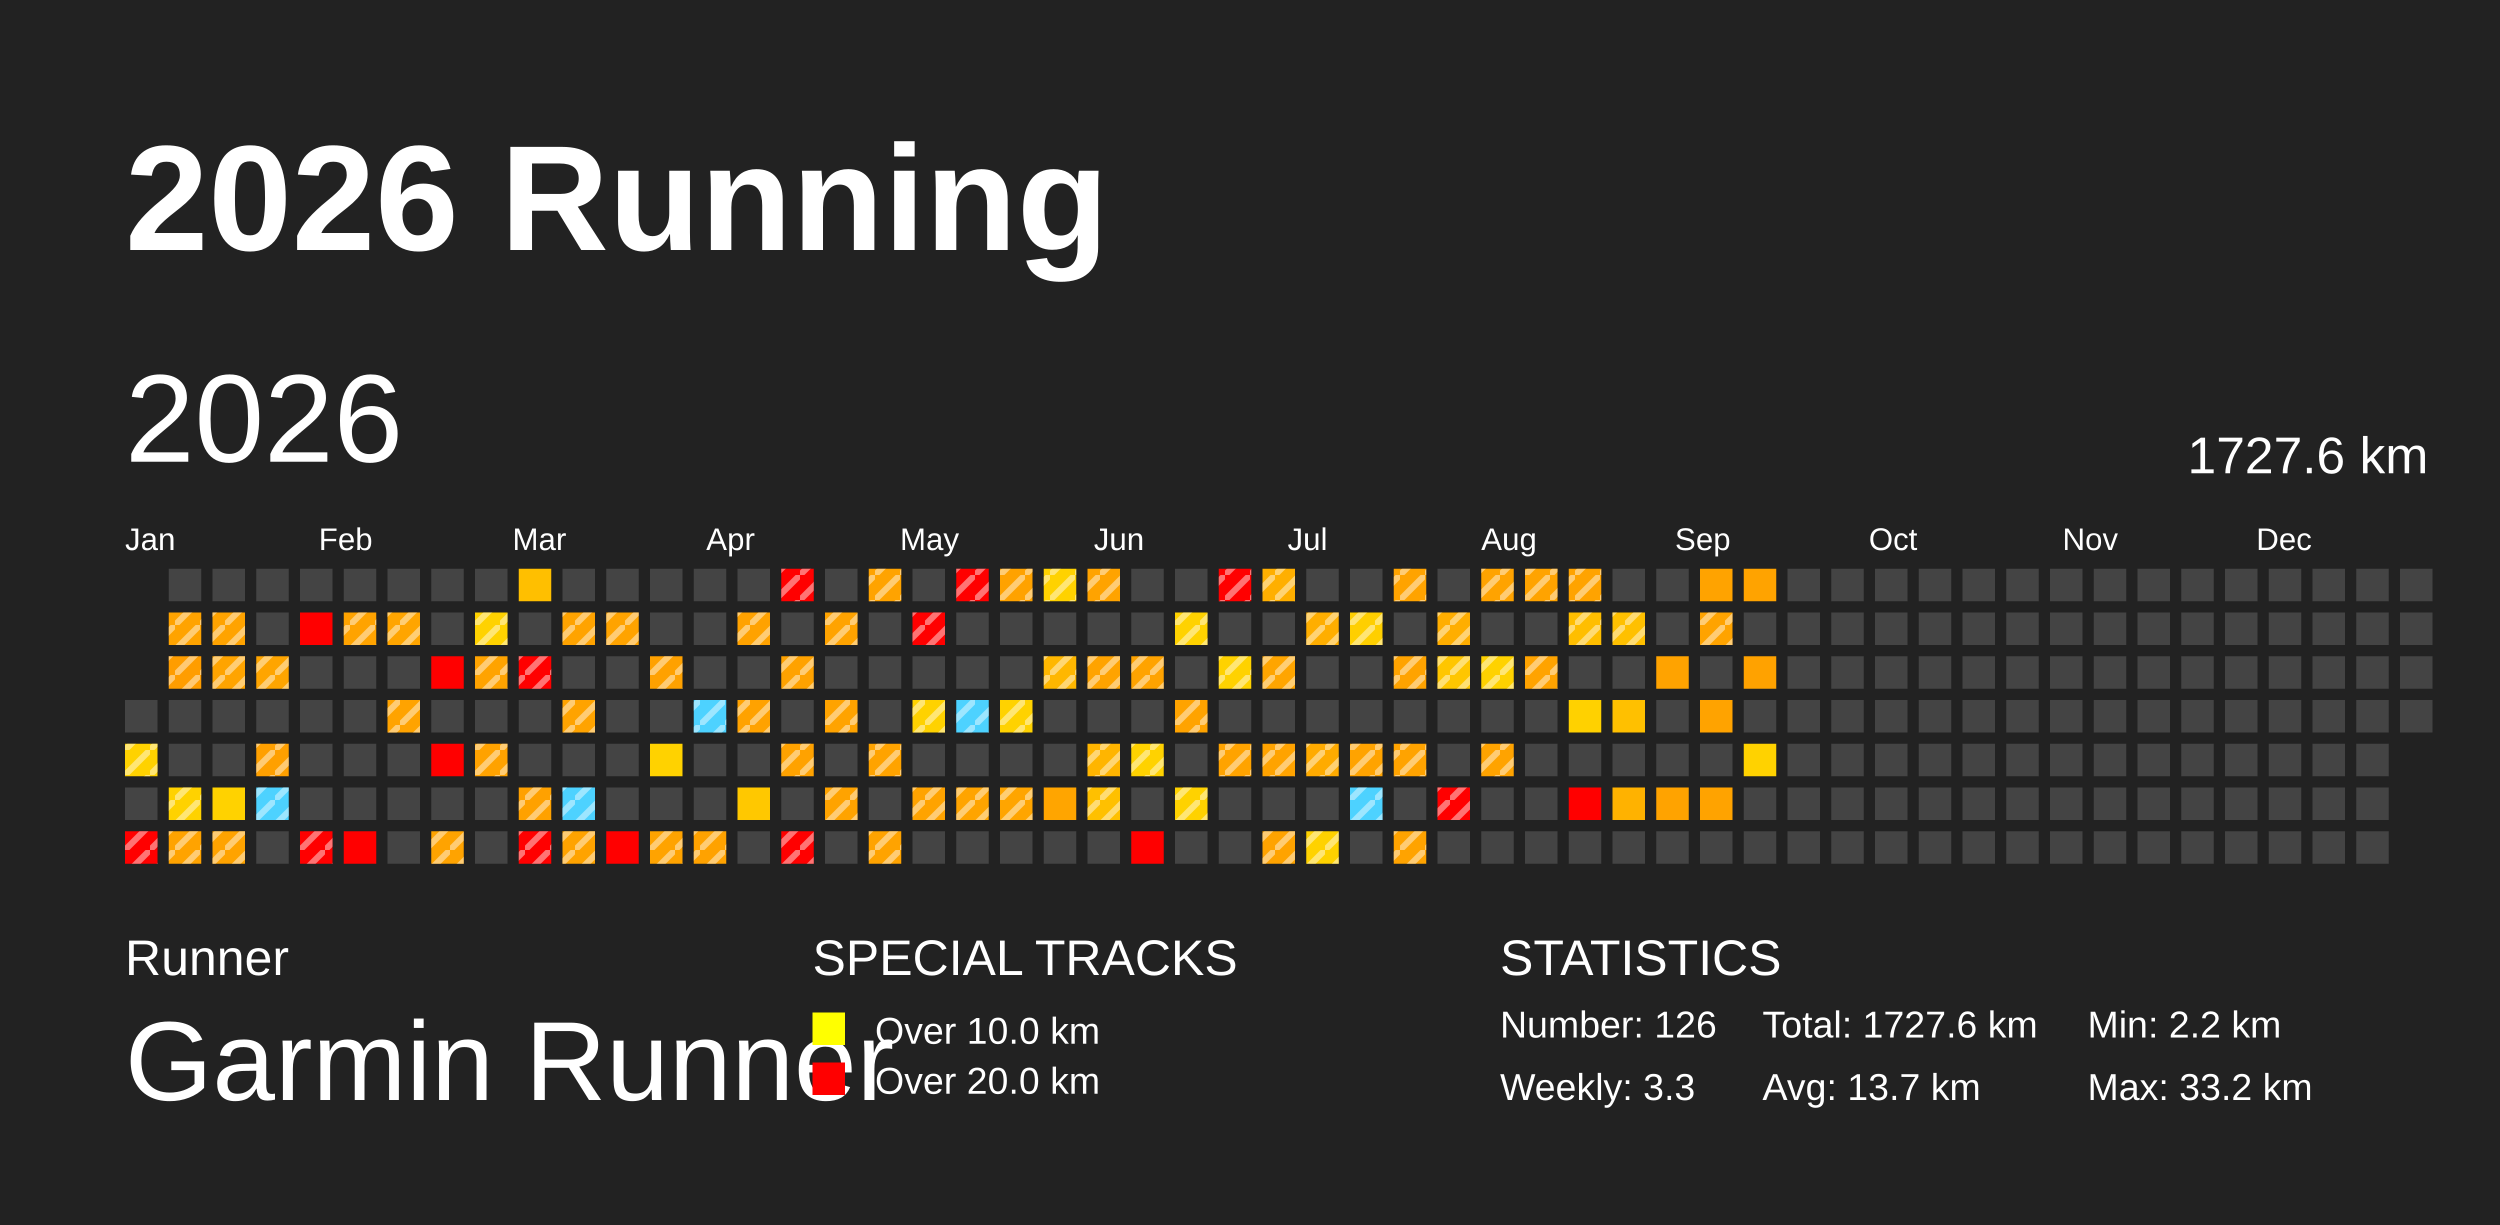
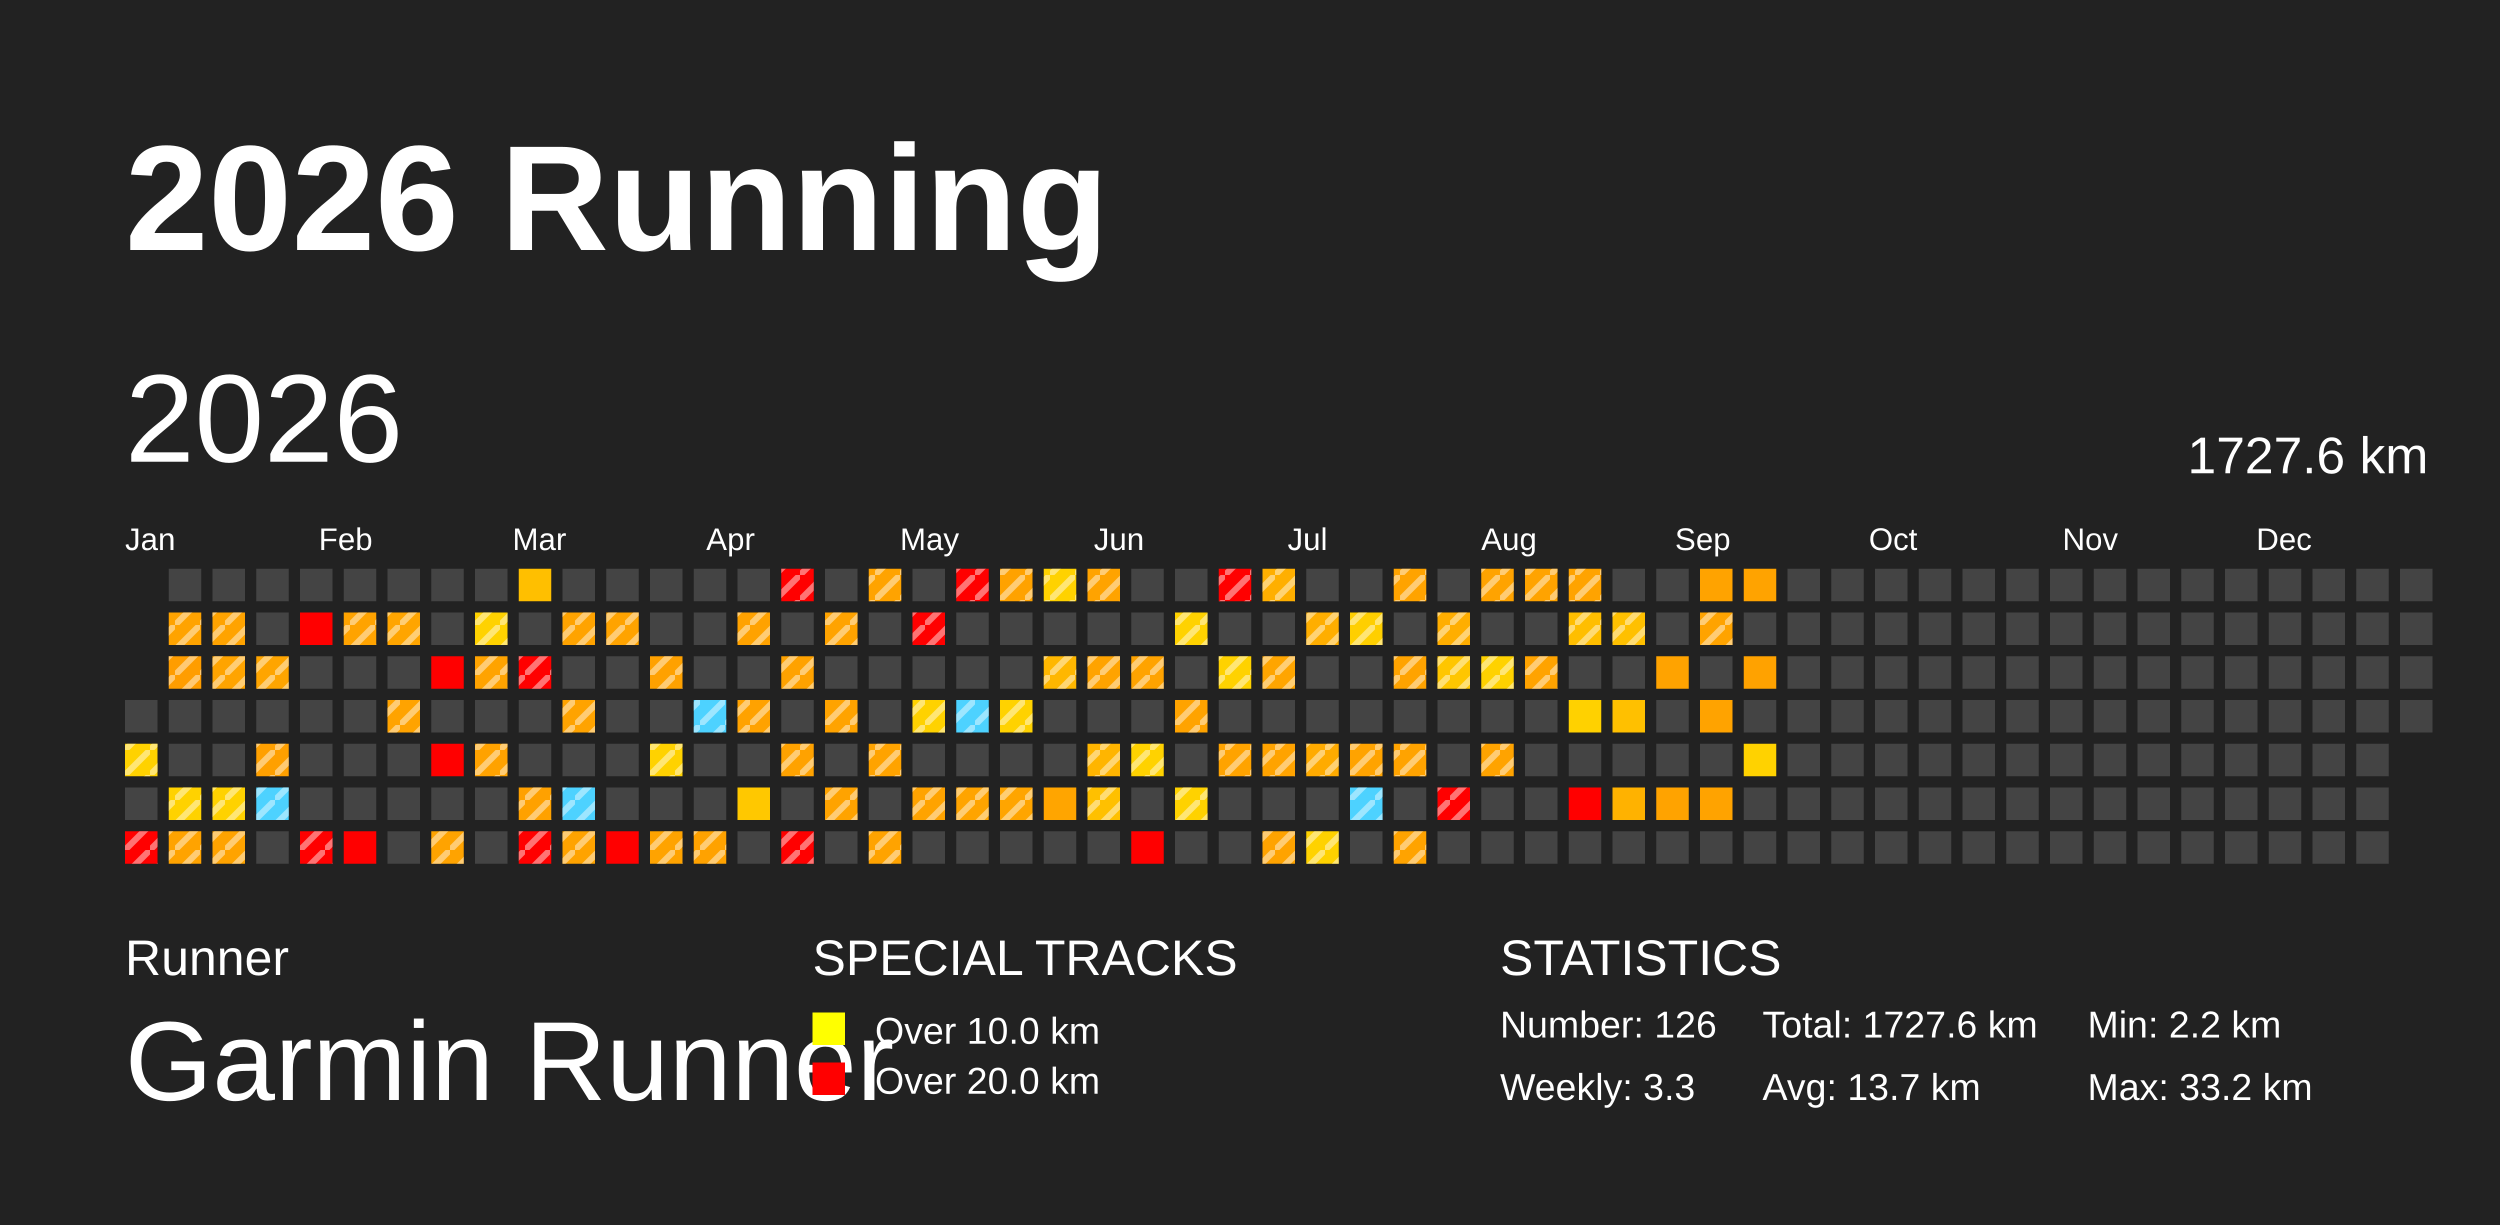
<svg xmlns="http://www.w3.org/2000/svg" baseProfile="full" height="98mm" version="1.1" viewBox="0,0,200,98" width="200mm">
  <defs>
    <pattern height="2" id="indoor-stripe" patternUnits="userSpaceOnUse" width="2">
      <line stroke="white" stroke-opacity="0.45" stroke-width="0.5" x1="0" x2="2" y1="2" y2="0" />
    </pattern>
  </defs>
  <rect fill="#222222" height="98" width="200" x="0" y="0" />
  <text fill="#FFFFFF" style="font-size:12px; font-family:Arial; font-weight:bold;" x="10" y="20">2026 Running</text>
  <text fill="#FFFFFF" style="font-size:4px; font-family:Arial" x="10" y="78">Runner</text>
  <text fill="#FFFFFF" style="font-size:9px; font-family:Arial" x="10" y="88">Garmin Runner</text>
  <text fill="#FFFFFF" style="font-size:4px; font-family:Arial" x="65" y="78">SPECIAL TRACKS</text>
  <rect fill="yellow" height="2.6" width="2.6" x="65" y="81" />
  <text fill="#FFFFFF" style="font-size:3px; font-family:Arial" x="70" y="83.5">Over 10.0 km</text>
  <rect fill="red" height="2.6" width="2.6" x="65" y="85" />
  <text fill="#FFFFFF" style="font-size:3px; font-family:Arial" x="70" y="87.5">Over 20.0 km</text>
  <text fill="#FFFFFF" style="font-size:4px; font-family:Arial" x="120" y="78">STATISTICS</text>
  <text fill="#FFFFFF" style="font-size:3px; font-family:Arial" x="120" y="83">Number: 126</text>
  <text fill="#FFFFFF" style="font-size:3px; font-family:Arial" x="120" y="88">Weekly: 3.3</text>
  <text fill="#FFFFFF" style="font-size:3px; font-family:Arial" x="141" y="83">Total: 1727.6 km</text>
  <text fill="#FFFFFF" style="font-size:3px; font-family:Arial" x="141" y="88">Avg: 13.7 km</text>
  <text fill="#FFFFFF" style="font-size:3px; font-family:Arial" x="167" y="83">Min: 2.2 km</text>
  <text fill="#FFFFFF" style="font-size:3px; font-family:Arial" x="167" y="88">Max: 33.2 km</text>
  <text dominant-baseline="hanging" fill="#FFFFFF" style="font-size:10.0px; font-family:Arial;" x="10" y="30">2026</text>
  <text dominant-baseline="hanging" fill="#FFFFFF" style="font-size:4.125px; font-family:Arial;" x="175" y="35">1727.6 km</text>
  <text fill="#FFFFFF" style="font-size:2.5px; font-family:Arial" x="10.0" y="44">Jan</text>
  <text fill="#FFFFFF" style="font-size:2.5px; font-family:Arial" x="25.5" y="44">Feb</text>
  <text fill="#FFFFFF" style="font-size:2.5px; font-family:Arial" x="41.0" y="44">Mar</text>
  <text fill="#FFFFFF" style="font-size:2.5px; font-family:Arial" x="56.5" y="44">Apr</text>
  <text fill="#FFFFFF" style="font-size:2.5px; font-family:Arial" x="72.0" y="44">May</text>
  <text fill="#FFFFFF" style="font-size:2.5px; font-family:Arial" x="87.5" y="44">Jun</text>
  <text fill="#FFFFFF" style="font-size:2.5px; font-family:Arial" x="103.0" y="44">Jul</text>
  <text fill="#FFFFFF" style="font-size:2.5px; font-family:Arial" x="118.5" y="44">Aug</text>
  <text fill="#FFFFFF" style="font-size:2.5px; font-family:Arial" x="134.0" y="44">Sep</text>
  <text fill="#FFFFFF" style="font-size:2.5px; font-family:Arial" x="149.5" y="44">Oct</text>
  <text fill="#FFFFFF" style="font-size:2.5px; font-family:Arial" x="165.0" y="44">Nov</text>
  <text fill="#FFFFFF" style="font-size:2.5px; font-family:Arial" x="180.5" y="44">Dec</text>
  <rect fill="#444444" height="2.6" width="2.6" x="10.0" y="56.0" />
  <rect fill="#ffd200" height="2.6" width="2.6" x="10.0" y="59.5" />
  <rect fill="url(#indoor-stripe)" height="2.6" style="pointer-events: none;" width="2.6" x="10.0" y="59.5" />
  <rect fill="#444444" height="2.6" width="2.6" x="10.0" y="63.0" />
  <rect fill="red" height="2.6" width="2.6" x="10.0" y="66.5" />
  <rect fill="url(#indoor-stripe)" height="2.6" style="pointer-events: none;" width="2.6" x="10.0" y="66.5" />
  <rect fill="#444444" height="2.6" width="2.6" x="13.5" y="45.5" />
  <rect fill="#ffa300" height="2.6" width="2.6" x="13.5" y="49.0" />
  <rect fill="url(#indoor-stripe)" height="2.6" style="pointer-events: none;" width="2.6" x="13.5" y="49.0" />
  <rect fill="#ff9d00" height="2.6" width="2.6" x="13.5" y="52.5" />
  <rect fill="url(#indoor-stripe)" height="2.6" style="pointer-events: none;" width="2.6" x="13.5" y="52.5" />
  <rect fill="#444444" height="2.6" width="2.6" x="13.5" y="56.0" />
  <rect fill="#444444" height="2.6" width="2.6" x="13.5" y="59.5" />
  <rect fill="#ffd200" height="2.6" width="2.6" x="13.5" y="63.0" />
  <rect fill="url(#indoor-stripe)" height="2.6" style="pointer-events: none;" width="2.6" x="13.5" y="63.0" />
  <rect fill="#ffa300" height="2.6" width="2.6" x="13.5" y="66.5" />
  <rect fill="url(#indoor-stripe)" height="2.6" style="pointer-events: none;" width="2.6" x="13.5" y="66.5" />
  <rect fill="#444444" height="2.6" width="2.6" x="17.0" y="45.5" />
  <rect fill="#ffa300" height="2.6" width="2.6" x="17.0" y="49.0" />
  <rect fill="url(#indoor-stripe)" height="2.6" style="pointer-events: none;" width="2.6" x="17.0" y="49.0" />
  <rect fill="#ffa400" height="2.6" width="2.6" x="17.0" y="52.5" />
  <rect fill="url(#indoor-stripe)" height="2.6" style="pointer-events: none;" width="2.6" x="17.0" y="52.5" />
  <rect fill="#444444" height="2.6" width="2.6" x="17.0" y="56.0" />
  <rect fill="#444444" height="2.6" width="2.6" x="17.0" y="59.5" />
  <rect fill="#ffd200" height="2.6" width="2.6" x="17.0" y="63.0" />
+   <rect fill="url(#indoor-stripe)" height="2.6" style="pointer-events: none;" width="2.6" x="17.0" y="63.0" />
  <rect fill="#ffa300" height="2.6" width="2.6" x="17.0" y="66.5" />
  <rect fill="url(#indoor-stripe)" height="2.6" style="pointer-events: none;" width="2.6" x="17.0" y="66.5" />
  <rect fill="#444444" height="2.6" width="2.6" x="20.5" y="45.5" />
  <rect fill="#444444" height="2.6" width="2.6" x="20.5" y="49.0" />
  <rect fill="#ffa500" height="2.6" width="2.6" x="20.5" y="52.5" />
  <rect fill="url(#indoor-stripe)" height="2.6" style="pointer-events: none;" width="2.6" x="20.5" y="52.5" />
  <rect fill="#444444" height="2.6" width="2.6" x="20.5" y="56.0" />
  <rect fill="#ffa000" height="2.6" width="2.6" x="20.5" y="59.5" />
  <rect fill="url(#indoor-stripe)" height="2.6" style="pointer-events: none;" width="2.6" x="20.5" y="59.5" />
  <rect fill="#4dd2ff" height="2.6" width="2.6" x="20.5" y="63.0" />
  <rect fill="url(#indoor-stripe)" height="2.6" style="pointer-events: none;" width="2.6" x="20.5" y="63.0" />
  <rect fill="#444444" height="2.6" width="2.6" x="20.5" y="66.5" />
  <rect fill="#444444" height="2.6" width="2.6" x="24.0" y="45.5" />
  <rect fill="red" height="2.6" width="2.6" x="24.0" y="49.0" />
  <rect fill="#444444" height="2.6" width="2.6" x="24.0" y="52.5" />
  <rect fill="#444444" height="2.6" width="2.6" x="24.0" y="56.0" />
  <rect fill="#444444" height="2.6" width="2.6" x="24.0" y="59.5" />
  <rect fill="#444444" height="2.6" width="2.6" x="24.0" y="63.0" />
  <rect fill="red" height="2.6" width="2.6" x="24.0" y="66.5" />
  <rect fill="url(#indoor-stripe)" height="2.6" style="pointer-events: none;" width="2.6" x="24.0" y="66.5" />
  <rect fill="#444444" height="2.6" width="2.6" x="27.5" y="45.5" />
  <rect fill="#ffa300" height="2.6" width="2.6" x="27.5" y="49.0" />
  <rect fill="url(#indoor-stripe)" height="2.6" style="pointer-events: none;" width="2.6" x="27.5" y="49.0" />
  <rect fill="#444444" height="2.6" width="2.6" x="27.5" y="52.5" />
  <rect fill="#444444" height="2.6" width="2.6" x="27.5" y="56.0" />
  <rect fill="#444444" height="2.6" width="2.6" x="27.5" y="59.5" />
  <rect fill="#444444" height="2.6" width="2.6" x="27.5" y="63.0" />
  <rect fill="red" height="2.6" width="2.6" x="27.5" y="66.5" />
  <rect fill="#444444" height="2.6" width="2.6" x="31.0" y="45.5" />
  <rect fill="#ffa500" height="2.6" width="2.6" x="31.0" y="49.0" />
  <rect fill="url(#indoor-stripe)" height="2.6" style="pointer-events: none;" width="2.6" x="31.0" y="49.0" />
  <rect fill="#444444" height="2.6" width="2.6" x="31.0" y="52.5" />
  <rect fill="#ffa300" height="2.6" width="2.6" x="31.0" y="56.0" />
  <rect fill="url(#indoor-stripe)" height="2.6" style="pointer-events: none;" width="2.6" x="31.0" y="56.0" />
  <rect fill="#444444" height="2.6" width="2.6" x="31.0" y="59.5" />
  <rect fill="#444444" height="2.6" width="2.6" x="31.0" y="63.0" />
  <rect fill="#444444" height="2.6" width="2.6" x="31.0" y="66.5" />
  <rect fill="#444444" height="2.6" width="2.6" x="34.5" y="45.5" />
  <rect fill="#444444" height="2.6" width="2.6" x="34.5" y="49.0" />
  <rect fill="red" height="2.6" width="2.6" x="34.5" y="52.5" />
  <rect fill="#444444" height="2.6" width="2.6" x="34.5" y="56.0" />
  <rect fill="red" height="2.6" width="2.6" x="34.5" y="59.5" />
  <rect fill="#444444" height="2.6" width="2.6" x="34.5" y="63.0" />
  <rect fill="#ffa300" height="2.6" width="2.6" x="34.5" y="66.5" />
  <rect fill="url(#indoor-stripe)" height="2.6" style="pointer-events: none;" width="2.6" x="34.5" y="66.5" />
  <rect fill="#444444" height="2.6" width="2.6" x="38.0" y="45.5" />
  <rect fill="#ffd200" height="2.6" width="2.6" x="38.0" y="49.0" />
  <rect fill="url(#indoor-stripe)" height="2.6" style="pointer-events: none;" width="2.6" x="38.0" y="49.0" />
  <rect fill="#ffa300" height="2.6" width="2.6" x="38.0" y="52.5" />
  <rect fill="url(#indoor-stripe)" height="2.6" style="pointer-events: none;" width="2.6" x="38.0" y="52.5" />
  <rect fill="#444444" height="2.6" width="2.6" x="38.0" y="56.0" />
  <rect fill="#ffa200" height="2.6" width="2.6" x="38.0" y="59.5" />
  <rect fill="url(#indoor-stripe)" height="2.6" style="pointer-events: none;" width="2.6" x="38.0" y="59.5" />
  <rect fill="#444444" height="2.6" width="2.6" x="38.0" y="63.0" />
  <rect fill="#444444" height="2.6" width="2.6" x="38.0" y="66.5" />
  <rect fill="#ffbf00" height="2.6" width="2.6" x="41.5" y="45.5" />
  <rect fill="#444444" height="2.6" width="2.6" x="41.5" y="49.0" />
  <rect fill="red" height="2.6" width="2.6" x="41.5" y="52.5" />
  <rect fill="url(#indoor-stripe)" height="2.6" style="pointer-events: none;" width="2.6" x="41.5" y="52.5" />
  <rect fill="#444444" height="2.6" width="2.6" x="41.5" y="56.0" />
  <rect fill="#444444" height="2.6" width="2.6" x="41.5" y="59.5" />
  <rect fill="#ffa100" height="2.6" width="2.6" x="41.5" y="63.0" />
  <rect fill="url(#indoor-stripe)" height="2.6" style="pointer-events: none;" width="2.6" x="41.5" y="63.0" />
  <rect fill="red" height="2.6" width="2.6" x="41.5" y="66.5" />
  <rect fill="url(#indoor-stripe)" height="2.6" style="pointer-events: none;" width="2.6" x="41.5" y="66.5" />
  <rect fill="#444444" height="2.6" width="2.6" x="45.0" y="45.5" />
  <rect fill="#ffa300" height="2.6" width="2.6" x="45.0" y="49.0" />
  <rect fill="url(#indoor-stripe)" height="2.6" style="pointer-events: none;" width="2.6" x="45.0" y="49.0" />
  <rect fill="#444444" height="2.6" width="2.6" x="45.0" y="52.5" />
  <rect fill="#ffa300" height="2.6" width="2.6" x="45.0" y="56.0" />
  <rect fill="url(#indoor-stripe)" height="2.6" style="pointer-events: none;" width="2.6" x="45.0" y="56.0" />
  <rect fill="#444444" height="2.6" width="2.6" x="45.0" y="59.5" />
  <rect fill="#4dd2ff" height="2.6" width="2.6" x="45.0" y="63.0" />
  <rect fill="url(#indoor-stripe)" height="2.6" style="pointer-events: none;" width="2.6" x="45.0" y="63.0" />
  <rect fill="#ffa300" height="2.6" width="2.6" x="45.0" y="66.5" />
  <rect fill="url(#indoor-stripe)" height="2.6" style="pointer-events: none;" width="2.6" x="45.0" y="66.5" />
  <rect fill="#444444" height="2.6" width="2.6" x="48.5" y="45.5" />
  <rect fill="#ffa300" height="2.6" width="2.6" x="48.5" y="49.0" />
  <rect fill="url(#indoor-stripe)" height="2.6" style="pointer-events: none;" width="2.6" x="48.5" y="49.0" />
  <rect fill="#444444" height="2.6" width="2.6" x="48.5" y="52.5" />
  <rect fill="#444444" height="2.6" width="2.6" x="48.5" y="56.0" />
  <rect fill="#444444" height="2.6" width="2.6" x="48.5" y="59.5" />
  <rect fill="#444444" height="2.6" width="2.6" x="48.5" y="63.0" />
  <rect fill="red" height="2.6" width="2.6" x="48.5" y="66.5" />
  <rect fill="#444444" height="2.6" width="2.6" x="52.0" y="45.5" />
  <rect fill="#444444" height="2.6" width="2.6" x="52.0" y="49.0" />
  <rect fill="#ffa100" height="2.6" width="2.6" x="52.0" y="52.5" />
  <rect fill="url(#indoor-stripe)" height="2.6" style="pointer-events: none;" width="2.6" x="52.0" y="52.5" />
  <rect fill="#444444" height="2.6" width="2.6" x="52.0" y="56.0" />
  <rect fill="#ffd200" height="2.6" width="2.6" x="52.0" y="59.5" />
+   <rect fill="url(#indoor-stripe)" height="2.6" style="pointer-events: none;" width="2.6" x="52.0" y="59.5" />
  <rect fill="#444444" height="2.6" width="2.6" x="52.0" y="63.0" />
  <rect fill="#ffa300" height="2.6" width="2.6" x="52.0" y="66.5" />
  <rect fill="url(#indoor-stripe)" height="2.6" style="pointer-events: none;" width="2.6" x="52.0" y="66.5" />
  <rect fill="#444444" height="2.6" width="2.6" x="55.5" y="45.5" />
  <rect fill="#444444" height="2.6" width="2.6" x="55.5" y="49.0" />
  <rect fill="#444444" height="2.6" width="2.6" x="55.5" y="52.5" />
  <rect fill="#4dd2ff" height="2.6" width="2.6" x="55.5" y="56.0" />
  <rect fill="url(#indoor-stripe)" height="2.6" style="pointer-events: none;" width="2.6" x="55.5" y="56.0" />
  <rect fill="#444444" height="2.6" width="2.6" x="55.5" y="59.5" />
  <rect fill="#444444" height="2.6" width="2.6" x="55.5" y="63.0" />
  <rect fill="#ffa200" height="2.6" width="2.6" x="55.5" y="66.5" />
  <rect fill="url(#indoor-stripe)" height="2.6" style="pointer-events: none;" width="2.6" x="55.5" y="66.5" />
  <rect fill="#444444" height="2.6" width="2.6" x="59.0" y="45.5" />
  <rect fill="#ffa200" height="2.6" width="2.6" x="59.0" y="49.0" />
  <rect fill="url(#indoor-stripe)" height="2.6" style="pointer-events: none;" width="2.6" x="59.0" y="49.0" />
  <rect fill="#444444" height="2.6" width="2.6" x="59.0" y="52.5" />
  <rect fill="#ffa200" height="2.6" width="2.6" x="59.0" y="56.0" />
  <rect fill="url(#indoor-stripe)" height="2.6" style="pointer-events: none;" width="2.6" x="59.0" y="56.0" />
  <rect fill="#444444" height="2.6" width="2.6" x="59.0" y="59.5" />
  <rect fill="#ffc800" height="2.6" width="2.6" x="59.0" y="63.0" />
  <rect fill="#444444" height="2.6" width="2.6" x="59.0" y="66.5" />
  <rect fill="red" height="2.6" width="2.6" x="62.5" y="45.5" />
  <rect fill="url(#indoor-stripe)" height="2.6" style="pointer-events: none;" width="2.6" x="62.5" y="45.5" />
  <rect fill="#444444" height="2.6" width="2.6" x="62.5" y="49.0" />
  <rect fill="#ffa200" height="2.6" width="2.6" x="62.5" y="52.5" />
  <rect fill="url(#indoor-stripe)" height="2.6" style="pointer-events: none;" width="2.6" x="62.5" y="52.5" />
  <rect fill="#444444" height="2.6" width="2.6" x="62.5" y="56.0" />
  <rect fill="#ffa200" height="2.6" width="2.6" x="62.5" y="59.5" />
  <rect fill="url(#indoor-stripe)" height="2.6" style="pointer-events: none;" width="2.6" x="62.5" y="59.5" />
  <rect fill="#444444" height="2.6" width="2.6" x="62.5" y="63.0" />
  <rect fill="red" height="2.6" width="2.6" x="62.5" y="66.5" />
  <rect fill="url(#indoor-stripe)" height="2.6" style="pointer-events: none;" width="2.6" x="62.5" y="66.5" />
  <rect fill="#444444" height="2.6" width="2.6" x="66.0" y="45.5" />
  <rect fill="#ffa300" height="2.6" width="2.6" x="66.0" y="49.0" />
  <rect fill="url(#indoor-stripe)" height="2.6" style="pointer-events: none;" width="2.6" x="66.0" y="49.0" />
  <rect fill="#444444" height="2.6" width="2.6" x="66.0" y="52.5" />
  <rect fill="#ffa300" height="2.6" width="2.6" x="66.0" y="56.0" />
  <rect fill="url(#indoor-stripe)" height="2.6" style="pointer-events: none;" width="2.6" x="66.0" y="56.0" />
  <rect fill="#444444" height="2.6" width="2.6" x="66.0" y="59.5" />
  <rect fill="#ffa300" height="2.6" width="2.6" x="66.0" y="63.0" />
  <rect fill="url(#indoor-stripe)" height="2.6" style="pointer-events: none;" width="2.6" x="66.0" y="63.0" />
  <rect fill="#444444" height="2.6" width="2.6" x="66.0" y="66.5" />
  <rect fill="#ffa300" height="2.6" width="2.6" x="69.5" y="45.5" />
  <rect fill="url(#indoor-stripe)" height="2.6" style="pointer-events: none;" width="2.6" x="69.5" y="45.5" />
  <rect fill="#444444" height="2.6" width="2.6" x="69.5" y="49.0" />
  <rect fill="#444444" height="2.6" width="2.6" x="69.5" y="52.5" />
  <rect fill="#444444" height="2.6" width="2.6" x="69.5" y="56.0" />
  <rect fill="#ffa300" height="2.6" width="2.6" x="69.5" y="59.5" />
  <rect fill="url(#indoor-stripe)" height="2.6" style="pointer-events: none;" width="2.6" x="69.5" y="59.5" />
  <rect fill="#444444" height="2.6" width="2.6" x="69.5" y="63.0" />
  <rect fill="#ffa300" height="2.6" width="2.6" x="69.5" y="66.5" />
  <rect fill="url(#indoor-stripe)" height="2.6" style="pointer-events: none;" width="2.6" x="69.5" y="66.5" />
  <rect fill="#444444" height="2.6" width="2.6" x="73.0" y="45.5" />
  <rect fill="red" height="2.6" width="2.6" x="73.0" y="49.0" />
  <rect fill="url(#indoor-stripe)" height="2.6" style="pointer-events: none;" width="2.6" x="73.0" y="49.0" />
  <rect fill="#444444" height="2.6" width="2.6" x="73.0" y="52.5" />
  <rect fill="#ffd200" height="2.6" width="2.6" x="73.0" y="56.0" />
  <rect fill="url(#indoor-stripe)" height="2.6" style="pointer-events: none;" width="2.6" x="73.0" y="56.0" />
  <rect fill="#444444" height="2.6" width="2.6" x="73.0" y="59.5" />
  <rect fill="#ffa300" height="2.6" width="2.6" x="73.0" y="63.0" />
  <rect fill="url(#indoor-stripe)" height="2.6" style="pointer-events: none;" width="2.6" x="73.0" y="63.0" />
  <rect fill="#444444" height="2.6" width="2.6" x="73.0" y="66.5" />
  <rect fill="red" height="2.6" width="2.6" x="76.5" y="45.5" />
  <rect fill="url(#indoor-stripe)" height="2.6" style="pointer-events: none;" width="2.6" x="76.5" y="45.5" />
  <rect fill="#444444" height="2.6" width="2.6" x="76.5" y="49.0" />
  <rect fill="#444444" height="2.6" width="2.6" x="76.5" y="52.5" />
  <rect fill="#4dd2ff" height="2.6" width="2.6" x="76.5" y="56.0" />
  <rect fill="url(#indoor-stripe)" height="2.6" style="pointer-events: none;" width="2.6" x="76.5" y="56.0" />
  <rect fill="#444444" height="2.6" width="2.6" x="76.5" y="59.5" />
  <rect fill="#ffa400" height="2.6" width="2.6" x="76.5" y="63.0" />
  <rect fill="url(#indoor-stripe)" height="2.6" style="pointer-events: none;" width="2.6" x="76.5" y="63.0" />
  <rect fill="#444444" height="2.6" width="2.6" x="76.5" y="66.5" />
  <rect fill="#ffa200" height="2.6" width="2.6" x="80.0" y="45.5" />
  <rect fill="url(#indoor-stripe)" height="2.6" style="pointer-events: none;" width="2.6" x="80.0" y="45.5" />
  <rect fill="#444444" height="2.6" width="2.6" x="80.0" y="49.0" />
  <rect fill="#444444" height="2.6" width="2.6" x="80.0" y="52.5" />
  <rect fill="#ffd200" height="2.6" width="2.6" x="80.0" y="56.0" />
  <rect fill="url(#indoor-stripe)" height="2.6" style="pointer-events: none;" width="2.6" x="80.0" y="56.0" />
  <rect fill="#444444" height="2.6" width="2.6" x="80.0" y="59.5" />
  <rect fill="#ffa500" height="2.6" width="2.6" x="80.0" y="63.0" />
  <rect fill="url(#indoor-stripe)" height="2.6" style="pointer-events: none;" width="2.6" x="80.0" y="63.0" />
  <rect fill="#444444" height="2.6" width="2.6" x="80.0" y="66.5" />
  <rect fill="#ffd200" height="2.6" width="2.6" x="83.5" y="45.5" />
  <rect fill="url(#indoor-stripe)" height="2.6" style="pointer-events: none;" width="2.6" x="83.5" y="45.5" />
  <rect fill="#444444" height="2.6" width="2.6" x="83.5" y="49.0" />
  <rect fill="#ffb700" height="2.6" width="2.6" x="83.5" y="52.5" />
  <rect fill="url(#indoor-stripe)" height="2.6" style="pointer-events: none;" width="2.6" x="83.5" y="52.5" />
  <rect fill="#444444" height="2.6" width="2.6" x="83.5" y="56.0" />
  <rect fill="#444444" height="2.6" width="2.6" x="83.5" y="59.5" />
  <rect fill="#ffa500" height="2.6" width="2.6" x="83.5" y="63.0" />
  <rect fill="#444444" height="2.6" width="2.6" x="83.5" y="66.5" />
  <rect fill="#ffa300" height="2.6" width="2.6" x="87.0" y="45.5" />
  <rect fill="url(#indoor-stripe)" height="2.6" style="pointer-events: none;" width="2.6" x="87.0" y="45.5" />
  <rect fill="#444444" height="2.6" width="2.6" x="87.0" y="49.0" />
  <rect fill="#ffa300" height="2.6" width="2.6" x="87.0" y="52.5" />
  <rect fill="url(#indoor-stripe)" height="2.6" style="pointer-events: none;" width="2.6" x="87.0" y="52.5" />
  <rect fill="#444444" height="2.6" width="2.6" x="87.0" y="56.0" />
  <rect fill="#ffb500" height="2.6" width="2.6" x="87.0" y="59.5" />
  <rect fill="url(#indoor-stripe)" height="2.6" style="pointer-events: none;" width="2.6" x="87.0" y="59.5" />
  <rect fill="#ffc000" height="2.6" width="2.6" x="87.0" y="63.0" />
  <rect fill="url(#indoor-stripe)" height="2.6" style="pointer-events: none;" width="2.6" x="87.0" y="63.0" />
  <rect fill="#444444" height="2.6" width="2.6" x="87.0" y="66.5" />
  <rect fill="#444444" height="2.6" width="2.6" x="90.5" y="45.5" />
  <rect fill="#444444" height="2.6" width="2.6" x="90.5" y="49.0" />
  <rect fill="#ffa300" height="2.6" width="2.6" x="90.5" y="52.5" />
  <rect fill="url(#indoor-stripe)" height="2.6" style="pointer-events: none;" width="2.6" x="90.5" y="52.5" />
  <rect fill="#444444" height="2.6" width="2.6" x="90.5" y="56.0" />
  <rect fill="#ffd200" height="2.6" width="2.6" x="90.5" y="59.5" />
  <rect fill="url(#indoor-stripe)" height="2.6" style="pointer-events: none;" width="2.6" x="90.5" y="59.5" />
  <rect fill="#444444" height="2.6" width="2.6" x="90.5" y="63.0" />
  <rect fill="red" height="2.6" width="2.6" x="90.5" y="66.5" />
  <rect fill="#444444" height="2.6" width="2.6" x="94.0" y="45.5" />
  <rect fill="#ffd200" height="2.6" width="2.6" x="94.0" y="49.0" />
  <rect fill="url(#indoor-stripe)" height="2.6" style="pointer-events: none;" width="2.6" x="94.0" y="49.0" />
  <rect fill="#444444" height="2.6" width="2.6" x="94.0" y="52.5" />
  <rect fill="#ffa300" height="2.6" width="2.6" x="94.0" y="56.0" />
  <rect fill="url(#indoor-stripe)" height="2.6" style="pointer-events: none;" width="2.6" x="94.0" y="56.0" />
  <rect fill="#444444" height="2.6" width="2.6" x="94.0" y="59.5" />
  <rect fill="#ffd200" height="2.6" width="2.6" x="94.0" y="63.0" />
  <rect fill="url(#indoor-stripe)" height="2.6" style="pointer-events: none;" width="2.6" x="94.0" y="63.0" />
  <rect fill="#444444" height="2.6" width="2.6" x="94.0" y="66.5" />
  <rect fill="red" height="2.6" width="2.6" x="97.5" y="45.5" />
  <rect fill="url(#indoor-stripe)" height="2.6" style="pointer-events: none;" width="2.6" x="97.5" y="45.5" />
  <rect fill="#444444" height="2.6" width="2.6" x="97.5" y="49.0" />
  <rect fill="#ffd200" height="2.6" width="2.6" x="97.5" y="52.5" />
  <rect fill="url(#indoor-stripe)" height="2.6" style="pointer-events: none;" width="2.6" x="97.5" y="52.5" />
  <rect fill="#444444" height="2.6" width="2.6" x="97.5" y="56.0" />
  <rect fill="#ffa300" height="2.6" width="2.6" x="97.5" y="59.5" />
  <rect fill="url(#indoor-stripe)" height="2.6" style="pointer-events: none;" width="2.6" x="97.5" y="59.5" />
  <rect fill="#444444" height="2.6" width="2.6" x="97.5" y="63.0" />
  <rect fill="#444444" height="2.6" width="2.6" x="97.5" y="66.5" />
  <rect fill="#ffaf00" height="2.6" width="2.6" x="101.0" y="45.5" />
  <rect fill="url(#indoor-stripe)" height="2.6" style="pointer-events: none;" width="2.6" x="101.0" y="45.5" />
  <rect fill="#444444" height="2.6" width="2.6" x="101.0" y="49.0" />
  <rect fill="#ffa500" height="2.6" width="2.6" x="101.0" y="52.5" />
  <rect fill="url(#indoor-stripe)" height="2.6" style="pointer-events: none;" width="2.6" x="101.0" y="52.5" />
  <rect fill="#444444" height="2.6" width="2.6" x="101.0" y="56.0" />
  <rect fill="#ffa300" height="2.6" width="2.6" x="101.0" y="59.5" />
  <rect fill="url(#indoor-stripe)" height="2.6" style="pointer-events: none;" width="2.6" x="101.0" y="59.5" />
  <rect fill="#444444" height="2.6" width="2.6" x="101.0" y="63.0" />
  <rect fill="#ffa300" height="2.6" width="2.6" x="101.0" y="66.5" />
  <rect fill="url(#indoor-stripe)" height="2.6" style="pointer-events: none;" width="2.6" x="101.0" y="66.5" />
  <rect fill="#444444" height="2.6" width="2.6" x="104.5" y="45.5" />
  <rect fill="#ffae00" height="2.6" width="2.6" x="104.5" y="49.0" />
  <rect fill="url(#indoor-stripe)" height="2.6" style="pointer-events: none;" width="2.6" x="104.5" y="49.0" />
  <rect fill="#444444" height="2.6" width="2.6" x="104.5" y="52.5" />
  <rect fill="#444444" height="2.6" width="2.6" x="104.5" y="56.0" />
  <rect fill="#ffab00" height="2.6" width="2.6" x="104.5" y="59.5" />
  <rect fill="url(#indoor-stripe)" height="2.6" style="pointer-events: none;" width="2.6" x="104.5" y="59.5" />
  <rect fill="#444444" height="2.6" width="2.6" x="104.5" y="63.0" />
  <rect fill="#ffd200" height="2.6" width="2.6" x="104.5" y="66.5" />
  <rect fill="url(#indoor-stripe)" height="2.6" style="pointer-events: none;" width="2.6" x="104.5" y="66.5" />
  <rect fill="#444444" height="2.6" width="2.6" x="108.0" y="45.5" />
  <rect fill="#ffcf00" height="2.6" width="2.6" x="108.0" y="49.0" />
  <rect fill="url(#indoor-stripe)" height="2.6" style="pointer-events: none;" width="2.6" x="108.0" y="49.0" />
  <rect fill="#444444" height="2.6" width="2.6" x="108.0" y="52.5" />
  <rect fill="#444444" height="2.6" width="2.6" x="108.0" y="56.0" />
  <rect fill="#ffa300" height="2.6" width="2.6" x="108.0" y="59.5" />
  <rect fill="url(#indoor-stripe)" height="2.6" style="pointer-events: none;" width="2.6" x="108.0" y="59.5" />
  <rect fill="#4dd2ff" height="2.6" width="2.6" x="108.0" y="63.0" />
  <rect fill="url(#indoor-stripe)" height="2.6" style="pointer-events: none;" width="2.6" x="108.0" y="63.0" />
  <rect fill="#444444" height="2.6" width="2.6" x="108.0" y="66.5" />
  <rect fill="#ffa300" height="2.6" width="2.6" x="111.5" y="45.5" />
  <rect fill="url(#indoor-stripe)" height="2.6" style="pointer-events: none;" width="2.6" x="111.5" y="45.5" />
  <rect fill="#444444" height="2.6" width="2.6" x="111.5" y="49.0" />
  <rect fill="#ffa300" height="2.6" width="2.6" x="111.5" y="52.5" />
  <rect fill="url(#indoor-stripe)" height="2.6" style="pointer-events: none;" width="2.6" x="111.5" y="52.5" />
  <rect fill="#444444" height="2.6" width="2.6" x="111.5" y="56.0" />
  <rect fill="#ffa300" height="2.6" width="2.6" x="111.5" y="59.5" />
  <rect fill="url(#indoor-stripe)" height="2.6" style="pointer-events: none;" width="2.6" x="111.5" y="59.5" />
  <rect fill="#444444" height="2.6" width="2.6" x="111.5" y="63.0" />
  <rect fill="#ffa300" height="2.6" width="2.6" x="111.5" y="66.5" />
  <rect fill="url(#indoor-stripe)" height="2.6" style="pointer-events: none;" width="2.6" x="111.5" y="66.5" />
  <rect fill="#444444" height="2.6" width="2.6" x="115.0" y="45.5" />
  <rect fill="#ffae00" height="2.6" width="2.6" x="115.0" y="49.0" />
  <rect fill="url(#indoor-stripe)" height="2.6" style="pointer-events: none;" width="2.6" x="115.0" y="49.0" />
  <rect fill="#ffc600" height="2.6" width="2.6" x="115.0" y="52.5" />
  <rect fill="url(#indoor-stripe)" height="2.6" style="pointer-events: none;" width="2.6" x="115.0" y="52.5" />
  <rect fill="#444444" height="2.6" width="2.6" x="115.0" y="56.0" />
  <rect fill="#444444" height="2.6" width="2.6" x="115.0" y="59.5" />
  <rect fill="red" height="2.6" width="2.6" x="115.0" y="63.0" />
  <rect fill="url(#indoor-stripe)" height="2.6" style="pointer-events: none;" width="2.6" x="115.0" y="63.0" />
  <rect fill="#444444" height="2.6" width="2.6" x="115.0" y="66.5" />
  <rect fill="#ffa300" height="2.6" width="2.6" x="118.5" y="45.5" />
  <rect fill="url(#indoor-stripe)" height="2.6" style="pointer-events: none;" width="2.6" x="118.5" y="45.5" />
  <rect fill="#444444" height="2.6" width="2.6" x="118.5" y="49.0" />
  <rect fill="#ffd200" height="2.6" width="2.6" x="118.5" y="52.5" />
  <rect fill="url(#indoor-stripe)" height="2.6" style="pointer-events: none;" width="2.6" x="118.5" y="52.5" />
  <rect fill="#444444" height="2.6" width="2.6" x="118.5" y="56.0" />
  <rect fill="#ffa300" height="2.6" width="2.6" x="118.5" y="59.5" />
  <rect fill="url(#indoor-stripe)" height="2.6" style="pointer-events: none;" width="2.6" x="118.5" y="59.5" />
  <rect fill="#444444" height="2.6" width="2.6" x="118.5" y="63.0" />
  <rect fill="#444444" height="2.6" width="2.6" x="118.5" y="66.5" />
  <rect fill="#ffa300" height="2.6" width="2.6" x="122.0" y="45.5" />
  <rect fill="url(#indoor-stripe)" height="2.6" style="pointer-events: none;" width="2.6" x="122.0" y="45.5" />
  <rect fill="#444444" height="2.6" width="2.6" x="122.0" y="49.0" />
  <rect fill="#ffa300" height="2.6" width="2.6" x="122.0" y="52.5" />
  <rect fill="url(#indoor-stripe)" height="2.6" style="pointer-events: none;" width="2.6" x="122.0" y="52.5" />
  <rect fill="#444444" height="2.6" width="2.6" x="122.0" y="56.0" />
  <rect fill="#444444" height="2.6" width="2.6" x="122.0" y="59.5" />
  <rect fill="#444444" height="2.6" width="2.6" x="122.0" y="63.0" />
  <rect fill="#444444" height="2.6" width="2.6" x="122.0" y="66.5" />
  <rect fill="#ffa300" height="2.6" width="2.6" x="125.5" y="45.5" />
  <rect fill="url(#indoor-stripe)" height="2.6" style="pointer-events: none;" width="2.6" x="125.5" y="45.5" />
  <rect fill="#ffbe00" height="2.6" width="2.6" x="125.5" y="49.0" />
  <rect fill="url(#indoor-stripe)" height="2.6" style="pointer-events: none;" width="2.6" x="125.5" y="49.0" />
  <rect fill="#444444" height="2.6" width="2.6" x="125.5" y="52.5" />
  <rect fill="#ffd100" height="2.6" width="2.6" x="125.5" y="56.0" />
  <rect fill="#444444" height="2.6" width="2.6" x="125.5" y="59.5" />
  <rect fill="red" height="2.6" width="2.6" x="125.5" y="63.0" />
  <rect fill="#444444" height="2.6" width="2.6" x="125.5" y="66.5" />
  <rect fill="#444444" height="2.6" width="2.6" x="129.0" y="45.5" />
  <rect fill="#ffc000" height="2.6" width="2.6" x="129.0" y="49.0" />
  <rect fill="url(#indoor-stripe)" height="2.6" style="pointer-events: none;" width="2.6" x="129.0" y="49.0" />
  <rect fill="#444444" height="2.6" width="2.6" x="129.0" y="52.5" />
  <rect fill="#ffc000" height="2.6" width="2.6" x="129.0" y="56.0" />
  <rect fill="#444444" height="2.6" width="2.6" x="129.0" y="59.5" />
  <rect fill="#ffb200" height="2.6" width="2.6" x="129.0" y="63.0" />
  <rect fill="#444444" height="2.6" width="2.6" x="129.0" y="66.5" />
  <rect fill="#444444" height="2.6" width="2.6" x="132.5" y="45.5" />
  <rect fill="#444444" height="2.6" width="2.6" x="132.5" y="49.0" />
  <rect fill="#ffa300" height="2.6" width="2.6" x="132.5" y="52.5" />
  <rect fill="#444444" height="2.6" width="2.6" x="132.5" y="56.0" />
  <rect fill="#444444" height="2.6" width="2.6" x="132.5" y="59.5" />
  <rect fill="#ffa300" height="2.6" width="2.6" x="132.5" y="63.0" />
  <rect fill="#444444" height="2.6" width="2.6" x="132.5" y="66.5" />
  <rect fill="#ffa300" height="2.6" width="2.6" x="136.0" y="45.5" />
  <rect fill="#ffa300" height="2.6" width="2.6" x="136.0" y="49.0" />
  <rect fill="url(#indoor-stripe)" height="2.6" style="pointer-events: none;" width="2.6" x="136.0" y="49.0" />
  <rect fill="#444444" height="2.6" width="2.6" x="136.0" y="52.5" />
  <rect fill="#ffa300" height="2.6" width="2.6" x="136.0" y="56.0" />
  <rect fill="#444444" height="2.6" width="2.6" x="136.0" y="59.5" />
  <rect fill="#ffa300" height="2.6" width="2.6" x="136.0" y="63.0" />
  <rect fill="#444444" height="2.6" width="2.6" x="136.0" y="66.5" />
  <rect fill="#ffa300" height="2.6" width="2.6" x="139.5" y="45.5" />
  <rect fill="#444444" height="2.6" width="2.6" x="139.5" y="49.0" />
  <rect fill="#ffa200" height="2.6" width="2.6" x="139.5" y="52.5" />
  <rect fill="#444444" height="2.6" width="2.6" x="139.5" y="56.0" />
  <rect fill="#ffd200" height="2.6" width="2.6" x="139.5" y="59.5" />
  <rect fill="#444444" height="2.6" width="2.6" x="139.5" y="63.0" />
  <rect fill="#444444" height="2.6" width="2.6" x="139.5" y="66.5" />
  <rect fill="#444444" height="2.6" width="2.6" x="143.0" y="45.5" />
  <rect fill="#444444" height="2.6" width="2.6" x="143.0" y="49.0" />
  <rect fill="#444444" height="2.6" width="2.6" x="143.0" y="52.5" />
  <rect fill="#444444" height="2.6" width="2.6" x="143.0" y="56.0" />
  <rect fill="#444444" height="2.6" width="2.6" x="143.0" y="59.5" />
  <rect fill="#444444" height="2.6" width="2.6" x="143.0" y="63.0" />
  <rect fill="#444444" height="2.6" width="2.6" x="143.0" y="66.5" />
  <rect fill="#444444" height="2.6" width="2.6" x="146.5" y="45.5" />
  <rect fill="#444444" height="2.6" width="2.6" x="146.5" y="49.0" />
  <rect fill="#444444" height="2.6" width="2.6" x="146.5" y="52.5" />
  <rect fill="#444444" height="2.6" width="2.6" x="146.5" y="56.0" />
  <rect fill="#444444" height="2.6" width="2.6" x="146.5" y="59.5" />
  <rect fill="#444444" height="2.6" width="2.6" x="146.5" y="63.0" />
  <rect fill="#444444" height="2.6" width="2.6" x="146.5" y="66.5" />
  <rect fill="#444444" height="2.6" width="2.6" x="150.0" y="45.5" />
  <rect fill="#444444" height="2.6" width="2.6" x="150.0" y="49.0" />
  <rect fill="#444444" height="2.6" width="2.6" x="150.0" y="52.5" />
  <rect fill="#444444" height="2.6" width="2.6" x="150.0" y="56.0" />
  <rect fill="#444444" height="2.6" width="2.6" x="150.0" y="59.5" />
  <rect fill="#444444" height="2.6" width="2.6" x="150.0" y="63.0" />
  <rect fill="#444444" height="2.6" width="2.6" x="150.0" y="66.5" />
  <rect fill="#444444" height="2.6" width="2.6" x="153.5" y="45.5" />
  <rect fill="#444444" height="2.6" width="2.6" x="153.5" y="49.0" />
  <rect fill="#444444" height="2.6" width="2.6" x="153.5" y="52.5" />
  <rect fill="#444444" height="2.6" width="2.6" x="153.5" y="56.0" />
  <rect fill="#444444" height="2.6" width="2.6" x="153.5" y="59.5" />
  <rect fill="#444444" height="2.6" width="2.6" x="153.5" y="63.0" />
  <rect fill="#444444" height="2.6" width="2.6" x="153.5" y="66.5" />
  <rect fill="#444444" height="2.6" width="2.6" x="157.0" y="45.5" />
  <rect fill="#444444" height="2.6" width="2.6" x="157.0" y="49.0" />
  <rect fill="#444444" height="2.6" width="2.6" x="157.0" y="52.5" />
  <rect fill="#444444" height="2.6" width="2.6" x="157.0" y="56.0" />
  <rect fill="#444444" height="2.6" width="2.6" x="157.0" y="59.5" />
  <rect fill="#444444" height="2.6" width="2.6" x="157.0" y="63.0" />
  <rect fill="#444444" height="2.6" width="2.6" x="157.0" y="66.5" />
  <rect fill="#444444" height="2.6" width="2.6" x="160.5" y="45.5" />
  <rect fill="#444444" height="2.6" width="2.6" x="160.5" y="49.0" />
  <rect fill="#444444" height="2.6" width="2.6" x="160.5" y="52.5" />
  <rect fill="#444444" height="2.6" width="2.6" x="160.5" y="56.0" />
  <rect fill="#444444" height="2.6" width="2.6" x="160.5" y="59.5" />
  <rect fill="#444444" height="2.6" width="2.6" x="160.5" y="63.0" />
  <rect fill="#444444" height="2.6" width="2.6" x="160.5" y="66.5" />
  <rect fill="#444444" height="2.6" width="2.6" x="164.0" y="45.5" />
  <rect fill="#444444" height="2.6" width="2.6" x="164.0" y="49.0" />
  <rect fill="#444444" height="2.6" width="2.6" x="164.0" y="52.5" />
  <rect fill="#444444" height="2.6" width="2.6" x="164.0" y="56.0" />
  <rect fill="#444444" height="2.6" width="2.6" x="164.0" y="59.5" />
  <rect fill="#444444" height="2.6" width="2.6" x="164.0" y="63.0" />
  <rect fill="#444444" height="2.6" width="2.6" x="164.0" y="66.5" />
  <rect fill="#444444" height="2.6" width="2.6" x="167.5" y="45.5" />
  <rect fill="#444444" height="2.6" width="2.6" x="167.5" y="49.0" />
  <rect fill="#444444" height="2.6" width="2.6" x="167.5" y="52.5" />
  <rect fill="#444444" height="2.6" width="2.6" x="167.5" y="56.0" />
  <rect fill="#444444" height="2.6" width="2.6" x="167.5" y="59.5" />
  <rect fill="#444444" height="2.6" width="2.6" x="167.5" y="63.0" />
  <rect fill="#444444" height="2.6" width="2.6" x="167.5" y="66.5" />
  <rect fill="#444444" height="2.6" width="2.6" x="171.0" y="45.5" />
  <rect fill="#444444" height="2.6" width="2.6" x="171.0" y="49.0" />
  <rect fill="#444444" height="2.6" width="2.6" x="171.0" y="52.5" />
  <rect fill="#444444" height="2.6" width="2.6" x="171.0" y="56.0" />
  <rect fill="#444444" height="2.6" width="2.6" x="171.0" y="59.5" />
  <rect fill="#444444" height="2.6" width="2.6" x="171.0" y="63.0" />
  <rect fill="#444444" height="2.6" width="2.6" x="171.0" y="66.5" />
  <rect fill="#444444" height="2.6" width="2.6" x="174.5" y="45.5" />
  <rect fill="#444444" height="2.6" width="2.6" x="174.5" y="49.0" />
  <rect fill="#444444" height="2.6" width="2.6" x="174.5" y="52.5" />
  <rect fill="#444444" height="2.6" width="2.6" x="174.5" y="56.0" />
  <rect fill="#444444" height="2.6" width="2.6" x="174.5" y="59.5" />
  <rect fill="#444444" height="2.6" width="2.6" x="174.5" y="63.0" />
  <rect fill="#444444" height="2.6" width="2.6" x="174.5" y="66.5" />
  <rect fill="#444444" height="2.6" width="2.6" x="178.0" y="45.5" />
  <rect fill="#444444" height="2.6" width="2.6" x="178.0" y="49.0" />
  <rect fill="#444444" height="2.6" width="2.6" x="178.0" y="52.5" />
  <rect fill="#444444" height="2.6" width="2.6" x="178.0" y="56.0" />
  <rect fill="#444444" height="2.6" width="2.6" x="178.0" y="59.5" />
  <rect fill="#444444" height="2.6" width="2.6" x="178.0" y="63.0" />
  <rect fill="#444444" height="2.6" width="2.6" x="178.0" y="66.5" />
  <rect fill="#444444" height="2.6" width="2.6" x="181.5" y="45.5" />
  <rect fill="#444444" height="2.6" width="2.6" x="181.5" y="49.0" />
  <rect fill="#444444" height="2.6" width="2.6" x="181.5" y="52.5" />
  <rect fill="#444444" height="2.6" width="2.6" x="181.5" y="56.0" />
  <rect fill="#444444" height="2.6" width="2.6" x="181.5" y="59.5" />
  <rect fill="#444444" height="2.6" width="2.6" x="181.5" y="63.0" />
  <rect fill="#444444" height="2.6" width="2.6" x="181.5" y="66.5" />
  <rect fill="#444444" height="2.6" width="2.6" x="185.0" y="45.5" />
  <rect fill="#444444" height="2.6" width="2.6" x="185.0" y="49.0" />
  <rect fill="#444444" height="2.6" width="2.6" x="185.0" y="52.5" />
  <rect fill="#444444" height="2.6" width="2.6" x="185.0" y="56.0" />
  <rect fill="#444444" height="2.6" width="2.6" x="185.0" y="59.5" />
  <rect fill="#444444" height="2.6" width="2.6" x="185.0" y="63.0" />
  <rect fill="#444444" height="2.6" width="2.6" x="185.0" y="66.5" />
  <rect fill="#444444" height="2.6" width="2.6" x="188.5" y="45.5" />
  <rect fill="#444444" height="2.6" width="2.6" x="188.5" y="49.0" />
  <rect fill="#444444" height="2.6" width="2.6" x="188.5" y="52.5" />
  <rect fill="#444444" height="2.6" width="2.6" x="188.5" y="56.0" />
  <rect fill="#444444" height="2.6" width="2.6" x="188.5" y="59.5" />
  <rect fill="#444444" height="2.6" width="2.6" x="188.5" y="63.0" />
  <rect fill="#444444" height="2.6" width="2.6" x="188.5" y="66.5" />
  <rect fill="#444444" height="2.6" width="2.6" x="192.0" y="45.5" />
  <rect fill="#444444" height="2.6" width="2.6" x="192.0" y="49.0" />
  <rect fill="#444444" height="2.6" width="2.6" x="192.0" y="52.5" />
  <rect fill="#444444" height="2.6" width="2.6" x="192.0" y="56.0" />
</svg>
